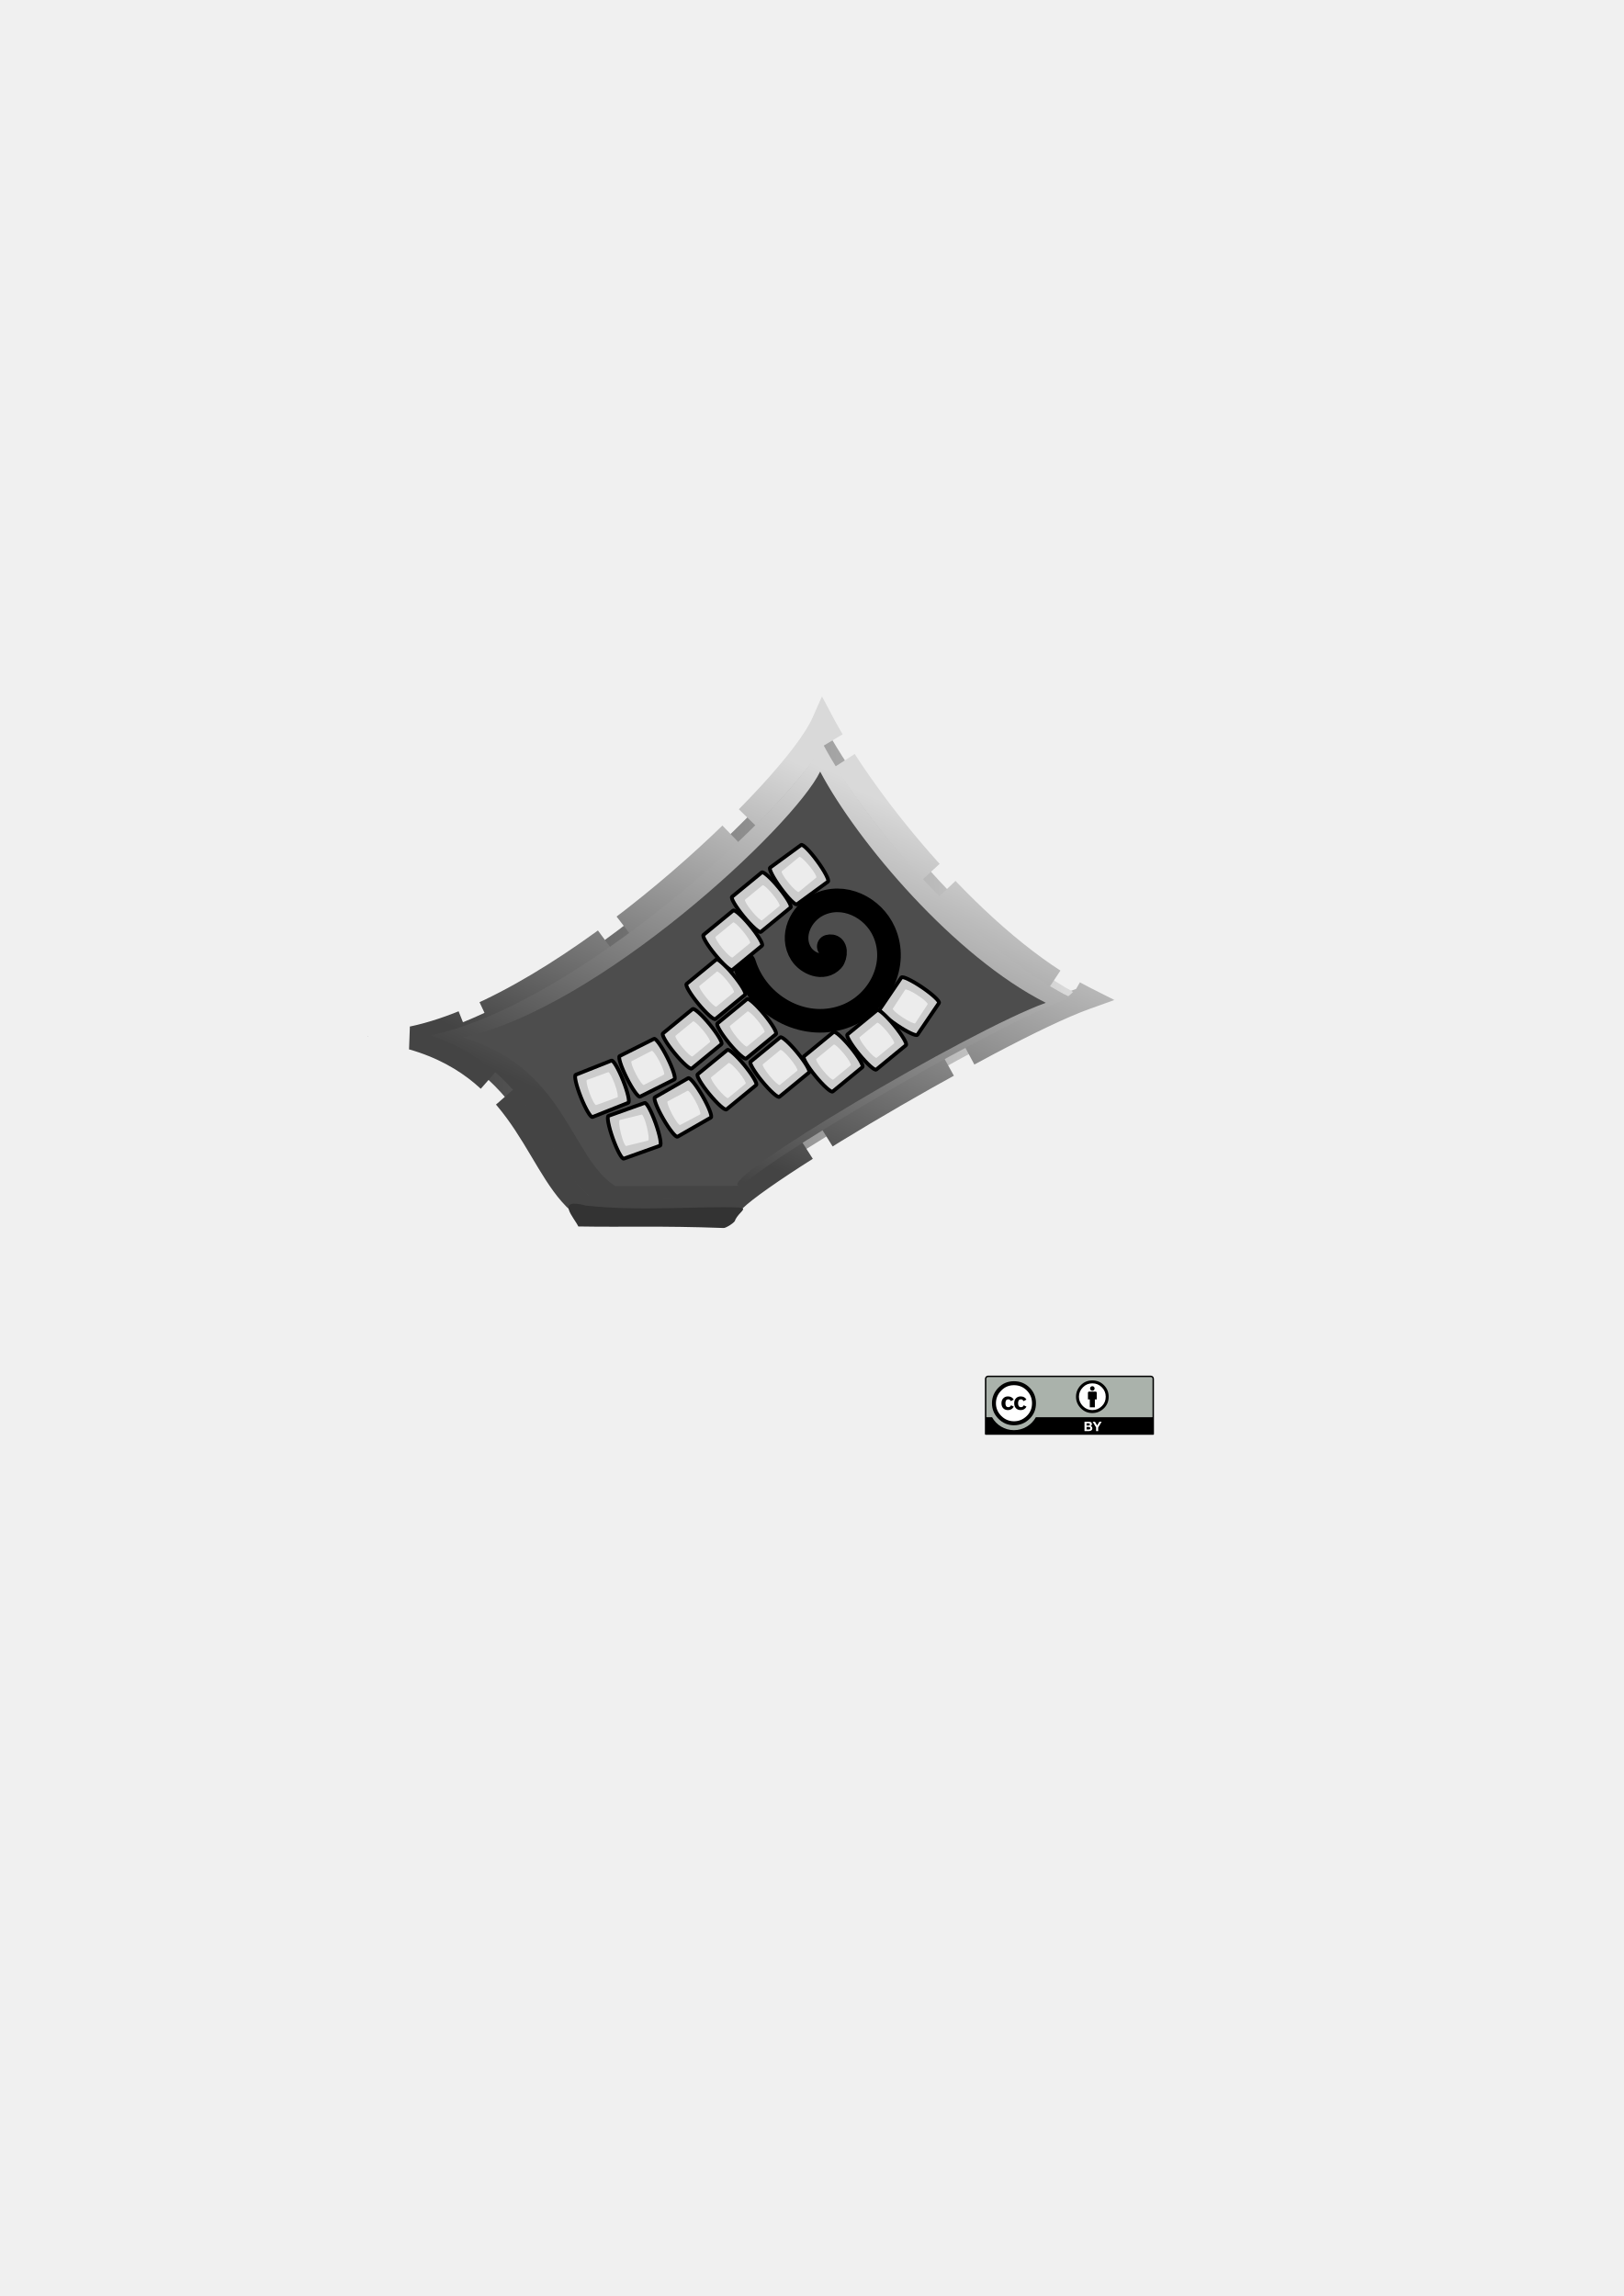
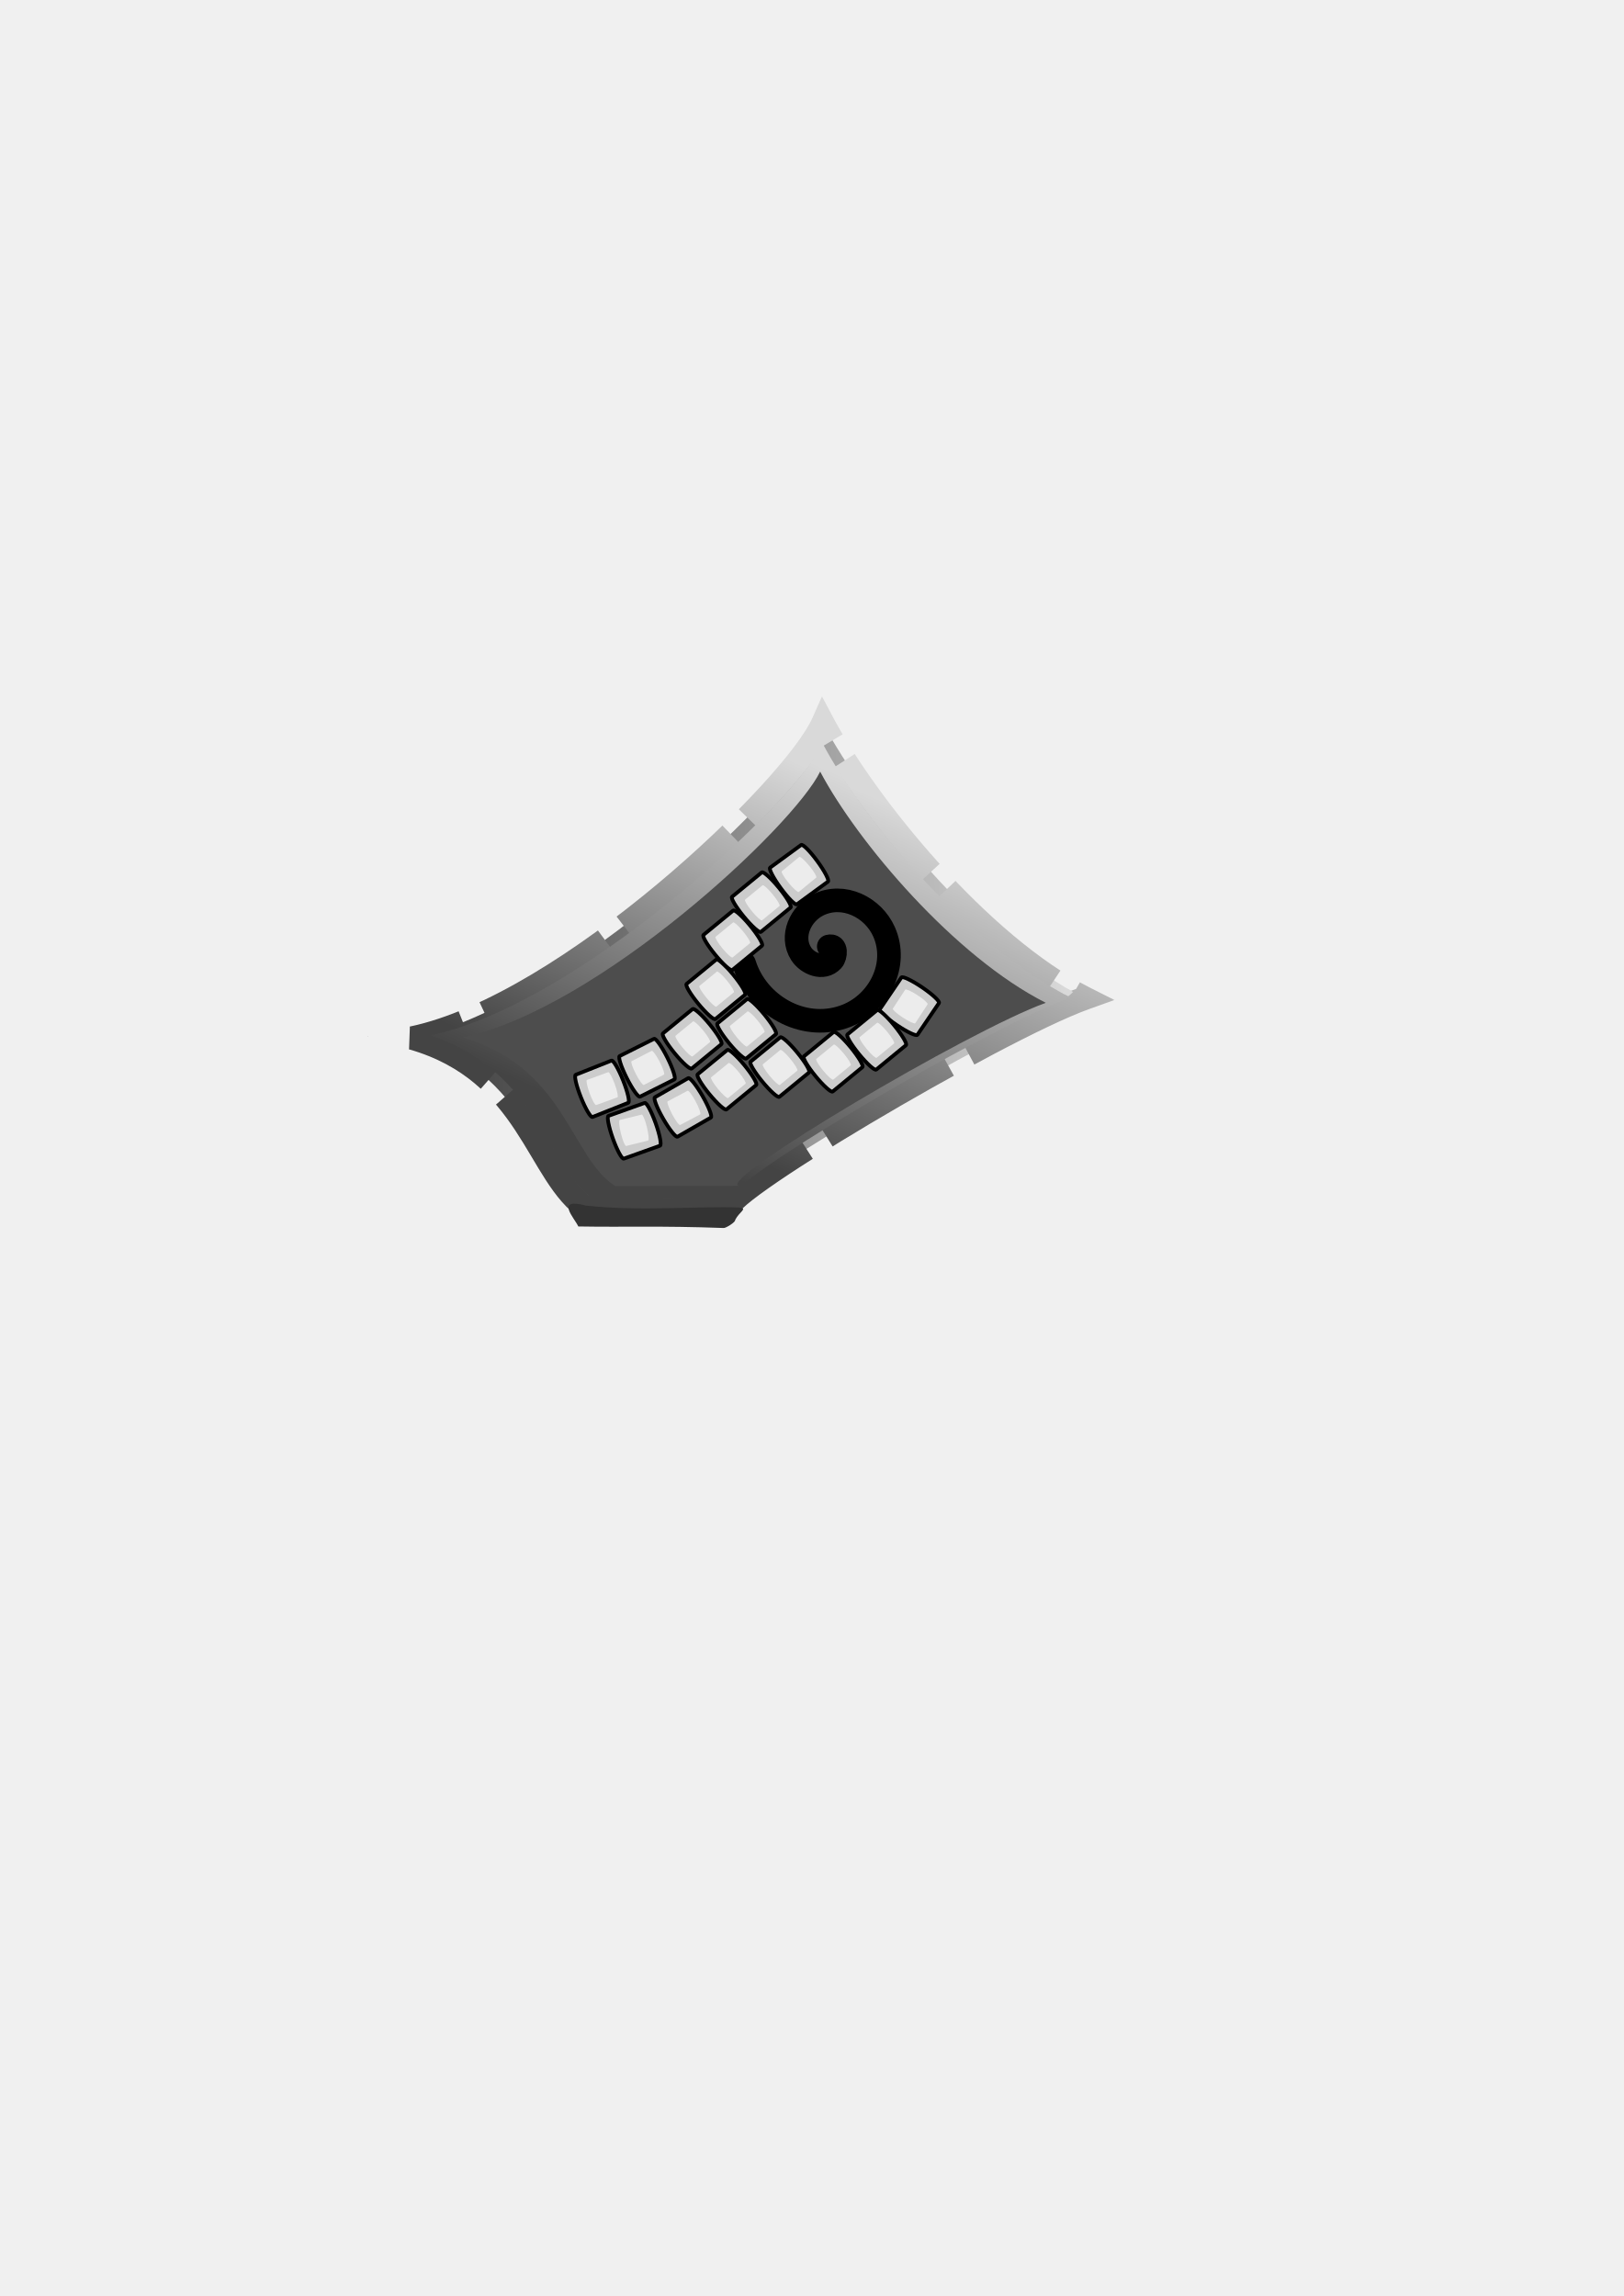
- <svg xmlns="http://www.w3.org/2000/svg" xmlns:xlink="http://www.w3.org/1999/xlink" width="210mm" height="297mm" id="svg20632">
+ <svg xmlns="http://www.w3.org/2000/svg" xmlns:xlink="http://www.w3.org/1999/xlink" width="210mm" height="297mm" id="svg20632" version="1.1">
  <defs id="defs20634">
    <linearGradient xlink:href="#linearGradient6288" id="linearGradient6770" gradientUnits="userSpaceOnUse" gradientTransform="translate(-2428.467,-608.9006)" x1="-1578.846" y1="750.077" x2="-1662.808" y2="932.706" />
    <linearGradient id="linearGradient6288">
      <stop id="stop6298" offset="0" style="stop-color:#d9d9d9;stop-opacity:1;" />
      <stop style="stop-color:#444444;stop-opacity:1;" offset="1" id="stop6292" />
    </linearGradient>
    <linearGradient xlink:href="#linearGradient6288" id="linearGradient6768" gradientUnits="userSpaceOnUse" gradientTransform="translate(-2428.467,-608.9006)" x1="-1588.09" y1="749.23" x2="-1664.673" y2="918.881" />
    <linearGradient xlink:href="#linearGradient6288" id="linearGradient4294" gradientUnits="userSpaceOnUse" gradientTransform="matrix(0.9999724,-7.4244406e-3,7.4244406e-3,0.9999724,1984.643,-382.4945)" x1="-1578.846" y1="750.077" x2="-1662.808" y2="932.706" />
    <linearGradient xlink:href="#linearGradient6288" id="linearGradient4297" gradientUnits="userSpaceOnUse" gradientTransform="matrix(0.9999724,-7.4244406e-3,7.4244406e-3,0.9999724,1984.643,-382.4945)" x1="-1588.09" y1="749.23" x2="-1664.673" y2="918.881" />
    <linearGradient xlink:href="#linearGradient6288" id="linearGradient4353" gradientUnits="userSpaceOnUse" x1="522.185" y1="492.167" x2="221.559" y2="510.249" />
  </defs>
  <g id="layer1">
-     <g id="g3302" transform="translate(25.77081,43.73538)">
-       <flowRoot transform="matrix(0.3357359,0,0,0.3357359,341.564,429.7939)" style="font-size:40px;font-style:normal;font-weight:normal;fill:#000000;fill-opacity:1;stroke:none;stroke-width:1px;stroke-linecap:butt;stroke-linejoin:miter;stroke-opacity:1;font-family:Bitstream Vera Sans" id="flowRoot15342" xml:space="preserve">
-         <flowRegion id="flowRegion15344">
-           <rect y="689.505" x="338.571" height="91.429" width="290" id="rect15346" />
-         </flowRegion>
-         <flowPara id="flowPara15348">by enigmatic</flowPara>
-       </flowRoot>
-       <flowRoot transform="matrix(0.3357359,0,0,0.3357359,341.0339,447.3093)" style="font-size:23.828px;font-style:normal;font-weight:normal;fill:#000000;fill-opacity:1;stroke:none;stroke-width:1px;stroke-linecap:butt;stroke-linejoin:miter;stroke-opacity:1;font-family:Bitstream Vera Sans" id="flowRoot21123" xml:space="preserve">
-         <flowRegion id="flowRegion21125">
-           <rect style="font-size:23.828px" y="689.505" x="338.571" height="193.727" width="742.82" id="rect21127" />
-         </flowRegion>
-         <flowPara id="flowPara38883">released under</flowPara>
-         <flowPara id="flowPara2451">creative commons</flowPara>
-         <flowPara id="flowPara21131">cc by v3.0</flowPara>
-       </flowRoot>
-       <g transform="matrix(0.6885364,0,0,0.6885364,455.6829,628.8164)" id="g38986">
-         <g transform="matrix(0.9937728,0,0,0.9936696,-177.6927,6.25128e-7)" id="g260">
-           <path id="path3817_1_" nodetypes="ccccccc" d="M 181.966,0.511 L 296.03,0.713 C 297.623,0.713 299.047,0.477 299.047,3.894 L 298.908,41.461 L 179.087,41.461 L 179.087,3.754 C 179.087,2.069 179.25,0.511 181.966,0.511 z" style="fill:#aab2ab" />
-           <path d="M 297.296,0 L 181.067,0 C 179.821,0 178.806,1.014 178.806,2.261 L 178.806,41.757 C 178.806,42.039 179.035,42.268 179.317,42.268 L 299.047,42.268 C 299.329,42.268 299.558,42.039 299.558,41.757 L 299.558,2.261 C 299.558,1.014 298.543,0 297.296,0 z M 181.067,1.021 L 297.296,1.021 C 297.98,1.021 298.537,1.577 298.537,2.261 C 298.537,2.261 298.537,18.209 298.537,29.71 L 215.192,29.71 C 212.147,35.216 206.281,38.955 199.549,38.955 C 192.813,38.955 186.949,35.22 183.905,29.71 L 179.828,29.71 C 179.828,18.209 179.828,2.261 179.828,2.261 C 179.828,1.577 180.384,1.021 181.067,1.021 z" id="path263" />
-           <g enable-background="new    " id="g265">
-             <path d="M 253.078,32.956 C 253.395,32.956 253.685,32.984 253.948,33.04 C 254.209,33.096 254.433,33.187 254.621,33.315 C 254.807,33.442 254.953,33.612 255.055,33.823 C 255.158,34.035 255.209,34.296 255.209,34.607 C 255.209,34.943 255.133,35.223 254.98,35.446 C 254.828,35.671 254.601,35.854 254.302,35.997 C 254.714,36.115 255.022,36.322 255.225,36.618 C 255.428,36.914 255.53,37.27 255.53,37.687 C 255.53,38.023 255.464,38.314 255.333,38.561 C 255.203,38.806 255.026,39.007 254.805,39.162 C 254.583,39.318 254.331,39.434 254.047,39.508 C 253.763,39.583 253.472,39.62 253.172,39.62 L 249.936,39.62 L 249.936,32.956 L 253.078,32.956 L 253.078,32.956 z M 252.89,35.651 C 253.152,35.651 253.367,35.589 253.536,35.465 C 253.704,35.341 253.788,35.14 253.788,34.86 C 253.788,34.705 253.759,34.577 253.704,34.479 C 253.647,34.379 253.573,34.302 253.479,34.245 C 253.385,34.189 253.278,34.15 253.157,34.129 C 253.036,34.107 252.909,34.097 252.779,34.097 L 251.405,34.097 L 251.405,35.651 L 252.89,35.651 z M 252.976,38.479 C 253.12,38.479 253.256,38.466 253.387,38.438 C 253.518,38.409 253.633,38.362 253.734,38.298 C 253.833,38.232 253.913,38.144 253.972,38.031 C 254.032,37.92 254.061,37.776 254.061,37.603 C 254.061,37.261 253.964,37.017 253.771,36.87 C 253.578,36.725 253.322,36.651 253.004,36.651 L 251.405,36.651 L 251.405,38.479 L 252.976,38.479 z" id="path267" style="fill:#ffffff" />
-             <path d="M 255.789,32.956 L 257.432,32.956 L 258.993,35.588 L 260.543,32.956 L 262.177,32.956 L 259.704,37.062 L 259.704,39.62 L 258.235,39.62 L 258.235,37.025 L 255.789,32.956 z" id="path269" style="fill:#ffffff" />
-           </g>
-           <g id="g5908_1_" transform="matrix(0.872921,0,0,0.872921,50.12536,143.2144)">
-             <path id="path5906_1_" cx="296.354" ry="22.94" cy="264.358" type="arc" rx="22.94" d="M 186.901,-141.46 C 186.906,-132.779 179.873,-125.739 171.193,-125.733 C 162.512,-125.727 155.471,-132.76 155.465,-141.441 C 155.465,-141.447 155.465,-141.453 155.465,-141.46 C 155.46,-150.141 162.493,-157.182 171.174,-157.187 C 179.855,-157.192 186.896,-150.159 186.901,-141.478 C 186.901,-141.473 186.901,-141.466 186.901,-141.46 z" style="fill:#ffffff" />
-             <g id="g5706_1_" transform="translate(-289.6157,99.0653)">
-               <path id="path5708_1_" d="M 473.576,-253.328 C 477.061,-249.842 478.804,-245.574 478.804,-240.525 C 478.804,-235.476 477.091,-231.253 473.666,-227.857 C 470.031,-224.281 465.734,-222.493 460.776,-222.493 C 455.879,-222.493 451.656,-224.266 448.111,-227.813 C 444.565,-231.358 442.793,-235.596 442.793,-240.525 C 442.793,-245.454 444.565,-249.721 448.111,-253.328 C 451.566,-256.814 455.788,-258.557 460.776,-258.557 C 465.825,-258.557 470.09,-256.814 473.576,-253.328 z M 450.458,-250.983 C 447.511,-248.006 446.038,-244.52 446.038,-240.52 C 446.038,-236.522 447.497,-233.065 450.412,-230.15 C 453.329,-227.233 456.801,-225.775 460.83,-225.775 C 464.858,-225.775 468.36,-227.248 471.336,-230.194 C 474.162,-232.93 475.575,-236.371 475.575,-240.52 C 475.575,-244.638 474.139,-248.134 471.268,-251.005 C 468.397,-253.876 464.918,-255.312 460.83,-255.312 C 456.741,-255.312 453.283,-253.868 450.458,-250.983 z M 458.212,-242.279 C 457.762,-243.261 457.088,-243.752 456.189,-243.752 C 454.6,-243.752 453.806,-242.682 453.806,-240.543 C 453.806,-238.404 454.6,-237.335 456.189,-237.335 C 457.238,-237.335 457.988,-237.855 458.438,-238.899 L 460.64,-237.726 C 459.591,-235.861 458.015,-234.928 455.915,-234.928 C 454.295,-234.928 452.997,-235.424 452.023,-236.417 C 451.047,-237.41 450.56,-238.78 450.56,-240.525 C 450.56,-242.24 451.062,-243.602 452.068,-244.61 C 453.073,-245.619 454.325,-246.123 455.825,-246.123 C 458.046,-246.123 459.635,-245.248 460.596,-243.5 L 458.212,-242.279 z M 468.576,-242.279 C 468.125,-243.261 467.464,-243.752 466.593,-243.752 C 464.972,-243.752 464.161,-242.682 464.161,-240.543 C 464.161,-238.404 464.972,-237.335 466.593,-237.335 C 467.644,-237.335 468.38,-237.855 468.8,-238.899 L 471.052,-237.726 C 470.004,-235.861 468.431,-234.928 466.335,-234.928 C 464.717,-234.928 463.422,-235.424 462.448,-236.417 C 461.476,-237.41 460.989,-238.78 460.989,-240.525 C 460.989,-242.24 461.483,-243.602 462.472,-244.61 C 463.46,-245.619 464.717,-246.123 466.245,-246.123 C 468.462,-246.123 470.049,-245.248 471.007,-243.5 L 468.576,-242.279 z" />
-             </g>
-           </g>
-           <g id="g275">
-             <circle cx="255.551" cy="15.313" r="10.807" id="circle277" style="fill:#ffffff" />
-             <g id="g279">
-               <path d="M 258.678,12.187 C 258.678,11.771 258.34,11.433 257.925,11.433 L 253.152,11.433 C 252.737,11.433 252.399,11.771 252.399,12.187 L 252.399,16.96 L 253.73,16.96 L 253.73,22.612 L 257.347,22.612 L 257.347,16.96 L 258.678,16.96 L 258.678,12.187 L 258.678,12.187 z" id="path281" />
-               <circle cx="255.539" cy="9.172" r="1.633" id="circle283" />
-             </g>
-             <path clip-rule="evenodd" d="M 255.524,3.407 C 252.291,3.407 249.555,4.535 247.316,6.791 C 245.018,9.125 243.87,11.887 243.87,15.076 C 243.87,18.265 245.018,21.007 247.316,23.302 C 249.614,25.597 252.35,26.744 255.524,26.744 C 258.737,26.744 261.522,25.588 263.877,23.273 C 266.097,21.076 267.207,18.343 267.207,15.076 C 267.207,11.808 266.078,9.047 263.82,6.791 C 261.56,4.535 258.795,3.407 255.524,3.407 z M 255.553,5.507 C 258.202,5.507 260.451,6.441 262.3,8.308 C 264.169,10.155 265.104,12.411 265.104,15.076 C 265.104,17.759 264.189,19.986 262.359,21.756 C 260.43,23.662 258.163,24.615 255.553,24.615 C 252.943,24.615 250.694,23.672 248.806,21.785 C 246.916,19.898 245.973,17.662 245.973,15.076 C 245.973,12.489 246.927,10.233 248.835,8.308 C 250.666,6.441 252.905,5.507 255.553,5.507 z" id="path285" style="fill-rule:evenodd" />
-           </g>
-         </g>
-       </g>
-     </g>
    <g id="g2491">
      <g id="g4307">
        <path style="fill:url(#linearGradient4353);fill-opacity:1;fill-rule:evenodd;stroke:url(#linearGradient4297);stroke-width:11.486;stroke-linecap:butt;stroke-linejoin:miter;marker-start:none;stroke-miterlimit:4;stroke-dasharray:68.916, 11.486;stroke-dashoffset:0;stroke-opacity:1" d="M 287.543,591.295 C 262.321,575.255 259.252,524.042 201.533,507.502 C 277.757,491.54 388.141,385.385 402.262,353.583 C 423.446,393.601 479.028,462.173 530.248,488.01 C 487.001,503.534 343.699,588.468 357.282,591.19" id="path6726" />
        <path style="fill:url(#linearGradient4294);fill-opacity:1;fill-rule:evenodd;stroke:none;stroke-width:11.486;stroke-linecap:butt;stroke-linejoin:miter;marker-start:none;stroke-miterlimit:4;stroke-dasharray:68.914, 11.486;stroke-dashoffset:0;stroke-opacity:1" d="M 290.854,586.804 C 266.848,571.537 264.215,524.448 210.364,506.211 C 282.914,491.018 387.814,393.143 402.19,363.611 C 422.352,401.699 474.482,463.067 523.233,487.659 C 482.071,502.435 345.677,583.274 358.605,585.865" id="path6728" />
        <path style="fill:#4d4d4d;fill-opacity:1;fill-rule:evenodd;stroke:none;stroke-width:11.486;stroke-linecap:butt;stroke-linejoin:miter;marker-start:none;stroke-miterlimit:4;stroke-dasharray:68.914, 11.486;stroke-dashoffset:0;stroke-opacity:1" d="M 300.71,579.86 C 278.834,565.948 276.173,521.53 226.111,507.184 C 292.222,493.34 387.812,404.151 400.912,377.239 C 419.285,411.947 466.789,467.869 511.213,490.278 C 473.705,503.743 349.415,577.408 361.196,579.769" id="path6730" />
        <path style="fill:none;fill-rule:evenodd;stroke:#000000;stroke-width:10;stroke-linecap:round;stroke-linejoin:miter;stroke-miterlimit:4;stroke-dasharray:none;stroke-opacity:1" id="path6732" d="M -1841.792,591.638 C -1838.164,591.998 -1840.487,596.707 -1842.391,597.669 C -1847.548,600.276 -1852.83,595.261 -1853.854,590.441 C -1855.685,581.819 -1848.134,574.446 -1839.997,573.546 C -1828.055,572.225 -1818.344,582.6 -1817.67,594.032 C -1816.771,609.269 -1830.062,621.383 -1844.785,621.791 C -1863.311,622.305 -1877.854,606.057 -1877.976,588.047 C -1877.981,587.342 -1877.965,586.637 -1877.929,585.932" transform="matrix(1.081431,-0.4011848,0.4011848,1.081431,2159.544,-915.9844)" />
        <g id="g6734" transform="matrix(0.9060636,0.3613978,-0.3613978,0.9060636,2150.533,295.019)" style="fill:#e6e6e6">
          <rect transform="matrix(-0.8757396,-0.4827838,-0.4829096,0.8756702,0,0)" ry="1.767" rx="18.522" y="1537.923" x="959.762" height="22.774" width="22.778" id="rect6736" style="opacity:1;fill:#cccccc;fill-opacity:1;stroke:#000000;stroke-width:1.873;stroke-miterlimit:4;stroke-dasharray:none;stroke-dashoffset:0;stroke-opacity:1" />
          <rect transform="matrix(-0.9767069,-0.2145779,-0.2147181,0.9766761,0,0)" ry="1.767" rx="18.522" y="1137.089" x="1322.746" height="22.774" width="22.778" id="rect6738" style="opacity:1;fill:#cccccc;fill-opacity:1;stroke:#000000;stroke-width:1.873;stroke-miterlimit:4;stroke-dasharray:none;stroke-dashoffset:0;stroke-opacity:1" />
          <rect transform="matrix(-0.8757396,-0.4827838,-0.4829096,0.8756702,0,0)" ry="1.767" rx="18.522" y="1515.588" x="944.866" height="22.774" width="22.778" id="rect6740" style="opacity:1;fill:#cccccc;fill-opacity:1;stroke:#000000;stroke-width:1.873;stroke-miterlimit:4;stroke-dasharray:none;stroke-dashoffset:0;stroke-opacity:1" />
          <rect transform="matrix(-0.8757396,-0.4827838,-0.4829096,0.8756702,0,0)" ry="1.767" rx="18.522" y="1538.586" x="985.132" height="22.774" width="22.778" id="rect6742" style="opacity:1;fill:#cccccc;fill-opacity:1;stroke:#000000;stroke-width:1.873;stroke-miterlimit:4;stroke-dasharray:none;stroke-dashoffset:0;stroke-opacity:1" />
          <rect transform="matrix(-0.8757396,-0.4827838,-0.4829096,0.8756702,0,0)" ry="1.767" rx="18.522" y="1491.742" x="939.518" height="22.774" width="22.778" id="rect6744" style="opacity:1;fill:#cccccc;fill-opacity:1;stroke:#000000;stroke-width:1.873;stroke-miterlimit:4;stroke-dasharray:none;stroke-dashoffset:0;stroke-opacity:1" />
          <rect transform="matrix(-0.8757396,-0.4827838,-0.4829096,0.8756702,0,0)" ry="1.767" rx="18.522" y="1537.97" x="1010.241" height="22.774" width="22.778" id="rect6746" style="opacity:1;fill:#cccccc;fill-opacity:1;stroke:#000000;stroke-width:1.873;stroke-miterlimit:4;stroke-dasharray:none;stroke-dashoffset:0;stroke-opacity:1" />
          <rect transform="matrix(-0.8757396,-0.4827838,-0.4829096,0.8756702,0,0)" ry="1.767" rx="18.522" y="1515.828" x="1023.853" height="22.774" width="22.778" id="rect6748" style="opacity:1;fill:#cccccc;fill-opacity:1;stroke:#000000;stroke-width:1.873;stroke-miterlimit:4;stroke-dasharray:none;stroke-dashoffset:0;stroke-opacity:1" />
          <rect transform="matrix(-0.8757396,-0.4827838,-0.4829096,0.8756702,0,0)" ry="1.767" rx="18.522" y="1492.63" x="1029.535" height="22.774" width="22.778" id="rect6750" style="opacity:1;fill:#cccccc;fill-opacity:1;stroke:#000000;stroke-width:1.873;stroke-miterlimit:4;stroke-dasharray:none;stroke-dashoffset:0;stroke-opacity:1" />
          <rect transform="matrix(-0.847359,-0.5310204,-0.5311422,0.8472827,0,0)" ry="1.767" rx="18.522" y="1525.127" x="943.736" height="22.774" width="22.778" id="rect6752" style="opacity:1;fill:#cccccc;fill-opacity:1;stroke:#000000;stroke-width:1.873;stroke-miterlimit:4;stroke-dasharray:none;stroke-dashoffset:0;stroke-opacity:1" />
          <rect transform="matrix(-0.8757396,-0.4827838,-0.4829096,0.8756702,0,0)" ry="1.767" rx="18.522" y="1562.879" x="998.591" height="22.774" width="22.778" id="rect6754" style="opacity:1;fill:#cccccc;fill-opacity:1;stroke:#000000;stroke-width:1.873;stroke-miterlimit:4;stroke-dasharray:none;stroke-dashoffset:0;stroke-opacity:1" />
          <rect transform="matrix(-0.8757396,-0.4827838,-0.4829096,0.8756702,0,0)" ry="1.767" rx="18.522" y="1562.423" x="971.699" height="22.774" width="22.778" id="rect6756" style="opacity:1;fill:#cccccc;fill-opacity:1;stroke:#000000;stroke-width:1.873;stroke-miterlimit:4;stroke-dasharray:none;stroke-dashoffset:0;stroke-opacity:1" />
          <rect transform="matrix(-0.7839127,-0.620871,-0.6209837,0.7838235,0,0)" ry="1.767" rx="18.522" y="1729.342" x="697.002" height="22.774" width="22.778" id="rect6758" style="opacity:1;fill:#cccccc;fill-opacity:1;stroke:#000000;stroke-width:1.873;stroke-miterlimit:4;stroke-dasharray:none;stroke-dashoffset:0;stroke-opacity:1" />
          <rect transform="matrix(-0.7474145,-0.664358,-0.6644652,0.7473192,0,0)" ry="1.767" rx="18.522" y="1773.909" x="622.893" height="22.774" width="22.778" id="rect6760" style="opacity:1;fill:#cccccc;fill-opacity:1;stroke:#000000;stroke-width:1.873;stroke-miterlimit:4;stroke-dasharray:none;stroke-dashoffset:0;stroke-opacity:1" />
          <rect transform="matrix(-0.6616868,-0.7497803,-0.7498753,0.6615792,0,0)" ry="1.767" rx="18.522" y="1854.163" x="374.984" height="22.774" width="22.778" id="rect6762" style="opacity:1;fill:#cccccc;fill-opacity:1;stroke:#000000;stroke-width:1.873;stroke-miterlimit:4;stroke-dasharray:none;stroke-dashoffset:0;stroke-opacity:1" />
          <rect transform="matrix(-0.6874343,-0.7262466,-0.7263451,0.6873302,0,0)" ry="1.767" rx="18.522" y="1846.784" x="465.344" height="22.774" width="22.778" id="rect6764" style="opacity:1;fill:#cccccc;fill-opacity:1;stroke:#000000;stroke-width:1.873;stroke-miterlimit:4;stroke-dasharray:none;stroke-dashoffset:0;stroke-opacity:1" />
        </g>
        <path style="fill:#444444;fill-opacity:1;fill-rule:evenodd;stroke:none;stroke-width:1px;stroke-linecap:butt;stroke-linejoin:miter;stroke-opacity:1" d="M 284.047,595.802 C 307.737,596.251 324.417,595.378 355.784,596.638 C 356.72,596.865 361.854,593.436 361.54,592.216 C 359.034,584.278 359.783,586.084 356.484,585.903 C 337.117,585.029 314.055,587.647 287.869,584.445 C 281.664,585.071 282.212,591.282 284.047,595.802 z" id="path6766" />
        <rect transform="matrix(-0.6345586,-0.7728747,-0.7729659,0.6344476,0,0)" ry="1.015" rx="10.637" y="30.372" x="-627.14" height="13.079" width="13.082" id="rect6820" style="fill:#ececec;fill-opacity:1;stroke:none;stroke-width:1.873;stroke-miterlimit:4;stroke-dasharray:none;stroke-dashoffset:0;stroke-opacity:1" />
        <rect transform="matrix(-0.6345586,-0.7728747,-0.7729659,0.6344476,0,0)" ry="1.015" rx="10.637" y="29.577" x="-602.589" height="13.079" width="13.082" id="rect6822" style="fill:#ececec;fill-opacity:1;stroke:none;stroke-width:1.873;stroke-miterlimit:4;stroke-dasharray:none;stroke-dashoffset:0;stroke-opacity:1" />
        <rect transform="matrix(-0.6345586,-0.7728747,-0.7729659,0.6344476,0,0)" ry="1.015" rx="10.637" y="8.213" x="-589.022" height="13.079" width="13.082" id="rect6824" style="fill:#ececec;fill-opacity:1;stroke:none;stroke-width:1.873;stroke-miterlimit:4;stroke-dasharray:none;stroke-dashoffset:0;stroke-opacity:1" />
        <rect transform="matrix(-0.6345586,-0.7728747,-0.7729659,0.6344476,0,0)" ry="1.015" rx="10.637" y="-14.452" x="-584.131" height="13.079" width="13.082" id="rect6826" style="fill:#ececec;fill-opacity:1;stroke:none;stroke-width:1.873;stroke-miterlimit:4;stroke-dasharray:none;stroke-dashoffset:0;stroke-opacity:1" />
        <rect transform="matrix(-0.6345586,-0.7728747,-0.7729659,0.6344476,0,0)" ry="1.015" rx="10.637" y="-37.13" x="-584.795" height="13.079" width="13.082" id="rect6828" style="fill:#ececec;fill-opacity:1;stroke:none;stroke-width:1.873;stroke-miterlimit:4;stroke-dasharray:none;stroke-dashoffset:0;stroke-opacity:1" />
        <rect transform="matrix(-0.8373556,-0.5466586,-0.5467789,0.837277,0,0)" ry="1.015" rx="10.637" y="162.24" x="-648.126" height="13.079" width="13.082" id="rect6830" style="fill:#ececec;fill-opacity:1;stroke:none;stroke-width:1.873;stroke-miterlimit:4;stroke-dasharray:none;stroke-dashoffset:0;stroke-opacity:1" />
        <rect transform="matrix(-0.6345586,-0.7728747,-0.7729659,0.6344476,0,0)" ry="1.015" rx="10.637" y="-15.085" x="-671.619" height="13.079" width="13.082" id="rect6832" style="fill:#ececec;fill-opacity:1;stroke:none;stroke-width:1.873;stroke-miterlimit:4;stroke-dasharray:none;stroke-dashoffset:0;stroke-opacity:1" />
        <rect transform="matrix(-0.6345586,-0.7728747,-0.7729659,0.6344476,0,0)" ry="1.015" rx="10.637" y="8.074" x="-666.409" height="13.079" width="13.082" id="rect6834" style="fill:#ececec;fill-opacity:1;stroke:none;stroke-width:1.873;stroke-miterlimit:4;stroke-dasharray:none;stroke-dashoffset:0;stroke-opacity:1" />
        <rect transform="matrix(-0.6345586,-0.7728747,-0.7729659,0.6344476,0,0)" ry="1.015" rx="10.637" y="29.921" x="-651.863" height="13.079" width="13.082" id="rect6836" style="fill:#ececec;fill-opacity:1;stroke:none;stroke-width:1.873;stroke-miterlimit:4;stroke-dasharray:none;stroke-dashoffset:0;stroke-opacity:1" />
        <rect transform="matrix(-0.6345586,-0.7728747,-0.7729659,0.6344476,0,0)" ry="1.015" rx="10.637" y="54.043" x="-613.993" height="13.079" width="13.082" id="rect6838" style="fill:#ececec;fill-opacity:1;stroke:none;stroke-width:1.873;stroke-miterlimit:4;stroke-dasharray:none;stroke-dashoffset:0;stroke-opacity:1" />
        <rect transform="matrix(-0.6345586,-0.7728747,-0.7729659,0.6344476,0,0)" ry="1.015" rx="10.637" y="53.511" x="-640.759" height="13.079" width="13.082" id="rect6840" style="fill:#ececec;fill-opacity:1;stroke:none;stroke-width:1.873;stroke-miterlimit:4;stroke-dasharray:none;stroke-dashoffset:0;stroke-opacity:1" />
        <rect transform="matrix(-0.4577609,-0.8890753,-0.8891411,0.4576332,0,0)" ry="1.015" rx="10.637" y="-49.067" x="-615.666" height="13.079" width="13.082" id="rect6842" style="fill:#ececec;fill-opacity:1;stroke:none;stroke-width:1.873;stroke-miterlimit:4;stroke-dasharray:none;stroke-dashoffset:0;stroke-opacity:1" />
        <rect transform="matrix(-0.4681376,-0.8836556,-0.8837228,0.4680106,0,0)" ry="1.015" rx="10.637" y="-48.391" x="-641.654" height="13.079" width="13.082" id="rect6844" style="fill:#ececec;fill-opacity:1;stroke:none;stroke-width:1.873;stroke-miterlimit:4;stroke-dasharray:none;stroke-dashoffset:0;stroke-opacity:1" />
        <rect transform="matrix(-0.2392959,-0.9709467,-0.970981,0.2391565,0,0)" ry="1.015" rx="10.637" y="-175.17" x="-617.206" height="13.079" width="13.082" id="rect6846" style="fill:#ececec;fill-opacity:1;stroke:none;stroke-width:1.873;stroke-miterlimit:4;stroke-dasharray:none;stroke-dashoffset:0;stroke-opacity:1" />
        <rect transform="matrix(-0.3440762,-0.9389417,-0.9389911,0.3439413,0,0)" ry="1.015" rx="10.637" y="-99.796" x="-607.543" height="13.079" width="13.082" id="rect6848" style="fill:#ececec;fill-opacity:1;stroke:none;stroke-width:1.873;stroke-miterlimit:4;stroke-dasharray:none;stroke-dashoffset:0;stroke-opacity:1" />
        <path style="fill:#d9d9d9;fill-opacity:1;fill-rule:evenodd;stroke:none;stroke-width:1px;stroke-linecap:butt;stroke-linejoin:miter;stroke-opacity:1" d="M 524.518,484.993 C 524.161,485.464 522.99,486.427 522.19,487.061 C 521.322,486.579 520.556,486.235 519.788,485.858 C 519.386,485.661 519.957,484.672 520.119,484.342 C 520.382,483.806 520.759,483.459 521.577,483.452 C 522.821,483.723 523.408,484.363 524.518,484.993 z" id="path6850" />
        <path style="fill:none;fill-rule:evenodd;stroke:#ffffff;stroke-width:0.1;stroke-linecap:butt;stroke-linejoin:miter;stroke-miterlimit:4;stroke-dasharray:none;stroke-opacity:1" d="M 401.88,340.88 C 401.88,340.929 401.88,341.052 401.88,341.134 C 401.88,341.149 401.88,341.164 401.88,341.178" id="path7893" />
        <path style="fill:none;fill-rule:evenodd;stroke:#ffffff;stroke-width:0.1;stroke-linecap:butt;stroke-linejoin:miter;stroke-miterlimit:4;stroke-dasharray:none;stroke-opacity:1" d="M 544.115,488.86 C 544.163,488.86 544.286,488.862 544.369,488.863 C 544.383,488.864 544.398,488.864 544.413,488.864" id="path7895" />
        <path style="fill:none;fill-rule:evenodd;stroke:#808080;stroke-width:0.1;stroke-linecap:butt;stroke-linejoin:miter;stroke-miterlimit:4;stroke-dasharray:none;stroke-opacity:1" d="M 179.633,506.695 C 179.681,506.695 179.804,506.697 179.887,506.698 C 179.902,506.698 179.916,506.699 179.931,506.699" id="path7897" />
      </g>
      <path style="fill:#333333;fill-opacity:1;fill-rule:evenodd;stroke:none;stroke-width:1px;stroke-linecap:butt;stroke-linejoin:miter;stroke-opacity:1" d="M 282.687,599.618 C 306.132,600.021 322.64,599.237 353.682,600.369 C 354.608,600.572 359.689,597.494 359.378,596.399 C 361.398,592.399 365.765,590.77 361.374,590.358 C 342.208,589.573 312.385,592.298 286.47,589.424 C 270.954,585.361 280.872,595.561 282.687,599.618 z" id="path2489" />
    </g>
  </g>
</svg>
